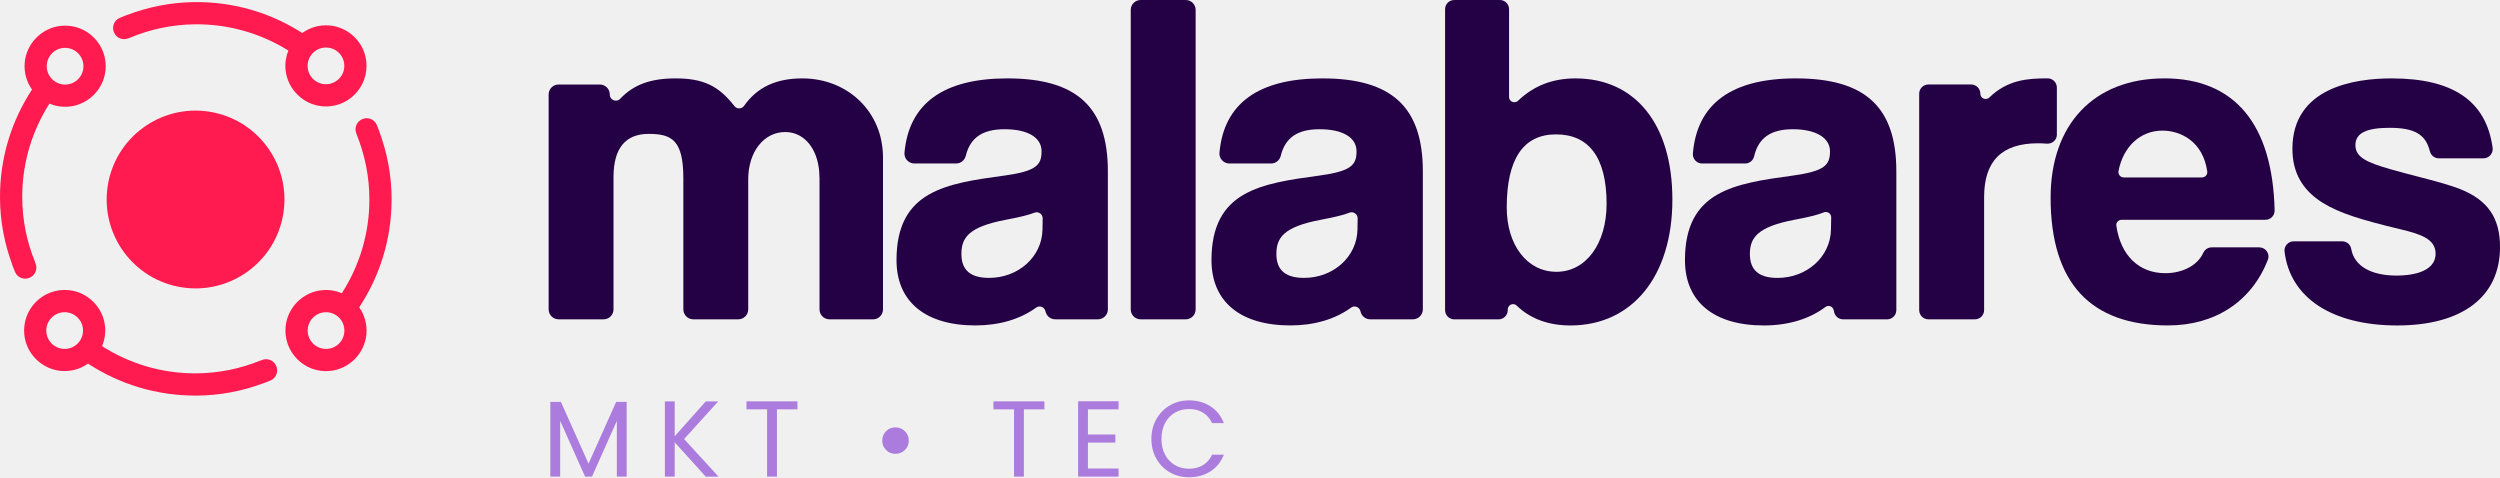
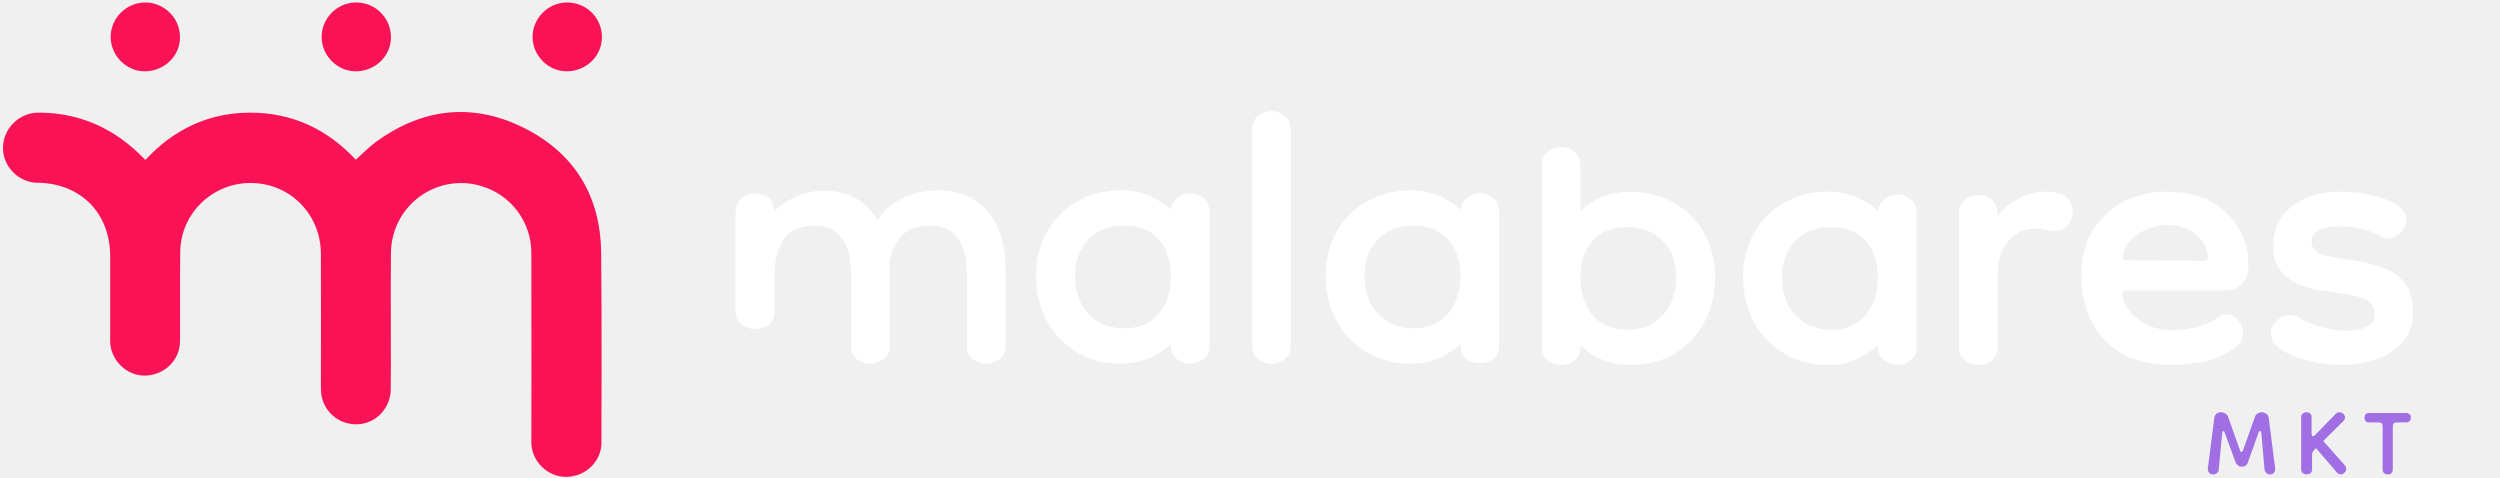
- <svg xmlns="http://www.w3.org/2000/svg" id="Camada_2" data-name="Camada 2" viewBox="0 0 1009.67 192.75">
-   <defs>
-     <style>
-       .cls-1 {
-         fill: #240144;
-       }
- 
-       .cls-1, .cls-2, .cls-3 {
-         stroke-width: 0px;
-       }
- 
-       .cls-2 {
-         fill: #ab7cdd;
-       }
- 
-       .cls-3 {
-         fill: #ff1a4f;
-       }
-     </style>
-   </defs>
-   <g id="Camada_1-2" data-name="Camada 1">
-     <g>
-       <g>
-         <circle class="cls-3" cx="78.99" cy="80.58" r="35.9" transform="translate(-12.69 146.37) rotate(-81.24)" />
-         <path class="cls-3" d="m158.16,80.58c0-9.55-1.74-18.7-4.86-27.17-.04-.17-.09-.33-.15-.49-.31-.83-.63-1.65-.97-2.46-1.06-2.57-4.2-3.5-6.53-1.99-.03.02-.05.03-.08.05-1.8,1.16-2.46,3.46-1.64,5.44.06.15.11.29.17.44,0,.02,0,.05,0,.07,3.26,8.08,5.08,16.88,5.08,26.11,0,13.93-4.1,26.91-11.13,37.84-2.37-1.01-5.03-1.48-7.82-1.24-7.76.66-14.1,6.9-14.87,14.65-1.03,10.33,7.61,18.99,17.94,17.98,7.75-.76,13.99-7.07,14.68-14.83.36-4.05-.78-7.83-2.91-10.86,8.26-12.5,13.08-27.47,13.08-43.54Zm-19.21,54.38c-.56,2.92-2.91,5.27-5.82,5.82-5.22,1-9.73-3.51-8.73-8.73.56-2.92,2.91-5.27,5.82-5.82,5.22-1,9.73,3.51,8.73,8.73Z" />
-         <path class="cls-3" d="m79.14,159.78c9.55-.04,18.69-1.81,27.16-4.97.16-.04.33-.09.49-.16.82-.31,1.64-.64,2.45-.98,2.56-1.07,3.48-4.21,1.96-6.54-.02-.03-.03-.05-.05-.08-1.17-1.8-3.46-2.44-5.44-1.62-.14.06-.29.11-.44.17-.02,0-.05,0-.07,0-8.07,3.29-16.86,5.15-26.09,5.19-13.93.05-26.92-3.99-37.88-10.98,1-2.38,1.46-5.04,1.21-7.83-.69-7.76-6.95-14.07-14.71-14.81-10.34-.99-18.96,7.69-17.91,18.01.79,7.75,7.12,13.96,14.88,14.62,4.06.34,7.83-.81,10.85-2.95,12.53,8.21,27.52,12.97,43.59,12.91Zm-54.45-19c-2.92-.55-5.28-2.89-5.85-5.8-1.02-5.21,3.48-9.74,8.7-8.76,2.92.55,5.28,2.89,5.85,5.8,1.02,5.21-3.48,9.74-8.7,8.76Z" />
-         <path class="cls-3" d="m0,79.76c.03,9.55,1.8,18.69,4.96,27.16.04.16.09.33.15.49.31.82.64,1.64.98,2.45,1.07,2.56,4.21,3.48,6.54,1.96.03-.02.05-.03.08-.05,1.8-1.17,2.44-3.46,1.62-5.44-.06-.14-.11-.29-.17-.44,0-.02,0-.05,0-.07-3.29-8.07-5.15-16.86-5.18-26.09-.05-13.93,4-26.92,10.99-37.88,2.38,1,5.04,1.46,7.83,1.21,7.76-.69,14.07-6.95,14.82-14.71.99-10.34-7.68-18.96-18.01-17.91-7.75.79-13.96,7.12-14.63,14.88-.35,4.06.81,7.83,2.95,10.85C4.7,48.7-.06,63.68,0,79.76ZM19.01,25.31c.55-2.92,2.89-5.28,5.8-5.84,5.21-1.02,9.74,3.48,8.76,8.7-.55,2.92-2.89,5.28-5.8,5.84-5.21,1.02-9.74-3.48-8.76-8.7Z" />
-         <path class="cls-3" d="m78.36.85c-9.55.13-18.67,1.99-27.11,5.23-.16.04-.33.1-.49.16-.82.32-1.64.66-2.44,1-2.55,1.1-3.44,4.25-1.9,6.56.02.03.03.05.05.08,1.19,1.79,3.49,2.41,5.46,1.56.14-.06.29-.12.44-.18.02,0,.05,0,.07,0,8.03-3.37,16.81-5.32,26.04-5.44,13.93-.19,26.96,3.73,37.99,10.6-.98,2.39-1.41,5.05-1.13,7.84.77,7.75,7.09,14,14.86,14.67,10.35.89,18.88-7.87,17.73-18.19-.86-7.74-7.26-13.89-15.03-14.47-4.06-.3-7.82.89-10.82,3.06C109.47,5.24,94.43.63,78.36.85Zm54.64,18.46c2.92.52,5.31,2.83,5.9,5.74,1.07,5.2-3.38,9.77-8.61,8.85-2.92-.52-5.31-2.83-5.9-5.74-1.07-5.2,3.38-9.77,8.61-8.85Z" />
-       </g>
-       <g>
-         <path class="cls-1" d="m405.59,70.91c-23.35,3.21-43.52,5.98-43.52,34.14,0,16.76,11.62,26.38,31.88,26.38,9.58,0,18.05-2.49,24.49-7.19.67-.49,1.49-.6,2.27-.31.78.3,1.35.96,1.53,1.79l.02.08c.41,1.86,2.03,3.16,3.93,3.16h17.23c2.21,0,4.01-1.8,4.01-4.01v-55.73c0-25.98-12.52-37.56-40.6-37.56-25.78,0-39.75,10.1-41.54,30.02-.1,1.1.28,2.21,1.03,3.03.76.84,1.85,1.32,2.98,1.32h16.85c1.85,0,3.46-1.29,3.91-3.14,1.79-7.3,6.76-10.7,15.64-10.7,9.36,0,14.95,3.32,14.95,8.89s-2.09,8.05-15.06,9.84Zm-17.31,31.68c0-6.61,2.94-10.99,17.94-13.83,5.66-1.06,9.14-1.92,11.62-2.88.28-.11.56-.16.84-.16.48,0,.95.15,1.37.44.68.48,1.07,1.25,1.06,2.08l-.08,4.47c-.19,10.94-9.67,19.52-21.59,19.52-7.51,0-11.16-3.16-11.16-9.64Zm34.74,23.05h0s0,0,0,0h0Z" />
-         <rect class="cls-1" x="456.67" width="26.21" height="128.97" rx="4.01" ry="4.01" />
-         <path class="cls-1" d="m532.8,70.91c-23.35,3.21-43.52,5.98-43.52,34.14,0,16.76,11.62,26.38,31.88,26.38,9.58,0,18.05-2.49,24.49-7.19.67-.49,1.49-.6,2.27-.31.78.3,1.35.96,1.53,1.79l.02.08c.41,1.86,2.03,3.16,3.93,3.16h17.23c2.21,0,4.01-1.8,4.01-4.01v-55.73c0-25.98-12.52-37.56-40.6-37.56-25.78,0-39.75,10.1-41.54,30.02-.1,1.1.28,2.21,1.03,3.03.76.84,1.85,1.32,2.98,1.32h16.85c1.85,0,3.46-1.29,3.91-3.14,1.79-7.3,6.76-10.7,15.64-10.7,9.36,0,14.95,3.32,14.95,8.89s-2.09,8.05-15.06,9.84Zm-17.31,31.68c0-6.61,2.94-10.99,17.94-13.83,5.66-1.06,9.14-1.92,11.62-2.88.28-.11.56-.16.84-.16.48,0,.95.15,1.37.44.68.48,1.07,1.25,1.06,2.08l-.08,4.47c-.19,10.94-9.67,19.52-21.59,19.52-7.51,0-11.16-3.16-11.16-9.64Zm34.74,23.05h0s0,0,0,0h0Z" />
-         <path class="cls-1" d="m636.36,31.66c-9.29,0-16.89,2.94-23.23,9-.78.75-1.75.72-2.4.45-.79-.34-1.27-1.07-1.27-1.94V3.72c0-2.05-1.67-3.72-3.72-3.72h-18.4c-2.05,0-3.72,1.67-3.72,3.72v121.54c0,2.05,1.67,3.72,3.72,3.72h17.88c2.01,0,3.68-1.64,3.71-3.65v-.39c.02-1.04.7-1.69,1.33-1.95.81-.33,1.67-.17,2.3.44,5.5,5.32,12.8,8.01,21.7,8.01,25.01,0,41.16-19.95,41.16-50.83s-15.34-48.94-39.08-48.94Zm12.49,50.64c0,16.17-8.33,27.47-20.26,27.47s-20.07-10.91-20.07-25.95c0-19.61,6.69-29.55,19.88-29.55s20.45,9.17,20.45,28.03Z" />
-         <path class="cls-1" d="m725.27,31.66c-25.92,0-39.9,10.21-41.57,30.34-.09,1.03.27,2.05.97,2.82.7.77,1.71,1.21,2.74,1.21h17.41c1.73,0,3.22-1.2,3.62-2.91,1.74-7.46,6.73-10.93,15.69-10.93s14.95,3.32,14.95,8.89-2.09,8.05-15.06,9.84c-23.35,3.21-43.52,5.98-43.52,34.14,0,16.76,11.62,26.38,31.88,26.38,9.78,0,18.38-2.58,24.86-7.47.57-.43,1.3-.53,1.99-.27.7.26,1.2.85,1.35,1.57.05.26.11.53.17.78.39,1.72,1.89,2.92,3.63,2.92h17.77c2.05,0,3.72-1.67,3.72-3.72v-56.03c0-25.98-12.52-37.56-40.6-37.56Zm14.29,56.13l-.09,4.93c-.19,10.94-9.67,19.52-21.59,19.52-7.51,0-11.16-3.16-11.16-9.64s2.94-10.99,17.94-13.83c5.94-1.11,9.39-1.98,11.93-3,.27-.11.55-.16.83-.16.43,0,.85.13,1.22.39.6.41.93,1.07.92,1.8Z" />
-         <path class="cls-1" d="m830.7,54.33v-18.96c0-2.05-1.67-3.72-3.72-3.72h-.29c-7.75,0-15.92.59-23.22,7.69-.78.75-1.74.73-2.38.46-.81-.34-1.29-1.07-1.29-1.96,0-2.05-1.67-3.72-3.72-3.72h-17.26c-2.05,0-3.72,1.67-3.72,3.72v87.41c0,2.05,1.67,3.72,3.72,3.72h18.78c2.05,0,3.72-1.67,3.72-3.72v-45.6c0-14.65,7.12-21.78,21.78-21.78,1.17,0,2.36.05,3.52.15,1.05.08,2.11-.26,2.89-.97.77-.71,1.2-1.67,1.2-2.72Z" />
-         <path class="cls-1" d="m874.09,31.66c-28.32,0-45.91,18.46-45.91,48.18,0,34.23,15.96,51.59,47.42,51.59,19.03,0,33.73-9.66,40.33-26.51.44-1.12.29-2.38-.39-3.38-.7-1.02-1.85-1.64-3.09-1.64h-19.24c-1.45,0-2.79.89-3.4,2.25-2.24,4.97-8.26,8.18-15.33,8.18-10.65,0-18.03-7.17-19.76-19.17-.09-.6.09-1.18.49-1.64.42-.48,1.02-.75,1.65-.75h58.07c1.01,0,1.96-.4,2.67-1.13.7-.71,1.07-1.65,1.05-2.64-.8-34.9-16.2-53.35-44.54-53.35Zm16.86,39.25c-.42.48-1.02.75-1.65.75h-31.59c-.64,0-1.24-.28-1.65-.78-.42-.5-.59-1.17-.46-1.81,1.89-9.91,8.85-16.32,17.73-16.32,7.3,0,16.42,4.33,18.11,16.54.08.59-.09,1.16-.49,1.62Z" />
-         <path class="cls-1" d="m993.82,76.46c-4.74-1.87-10.78-3.44-17.17-5.1-3.48-.9-7.08-1.84-10.77-2.89-10.09-2.86-14.6-4.96-14.6-9.86s4.52-6.99,13.82-6.99c10.02,0,14.57,2.65,16.24,9.44.42,1.7,1.9,2.88,3.61,2.88h18.04c1.07,0,2.1-.47,2.81-1.28.7-.81,1.03-1.88.89-2.93-2.55-18.89-15.9-28.07-40.83-28.07-14.95,0-40.03,3.7-40.03,28.46,0,9.46,3.96,16.57,12.12,21.71,6.91,4.34,15.97,7.02,31.33,10.72,8.15,1.94,14.38,3.9,14.38,9.86,0,8.02-10.99,8.89-15.71,8.89-10.49,0-17.19-3.94-18.37-10.8-.31-1.76-1.84-3.04-3.65-3.04h-19.58c-1.07,0-2.09.46-2.8,1.26-.69.78-1.02,1.82-.9,2.84,2.21,18.71,19.22,29.88,45.49,29.88s41.54-11.55,41.54-31.68c0-11.68-4.89-18.86-15.85-23.29Z" />
-       </g>
-       <g>
-         <path class="cls-2" d="m253.09,162.31v30.18h-3.97v-22.5l-10.03,22.5h-2.79l-10.07-22.54v22.54h-3.97v-30.18h4.27l11.16,24.94,11.16-24.94h4.23Z" />
-         <path class="cls-2" d="m285.01,192.49l-12.52-13.87v13.87h-3.97v-30.39h3.97v14.09l12.56-14.09h5.02l-13.78,15.22,13.91,15.18h-5.19Z" />
-         <path class="cls-2" d="m322.07,162.09v3.23h-8.29v27.17h-3.97v-27.17h-8.33v-3.23h20.58Z" />
-         <path class="cls-2" d="m357.85,181.74c-1.03-1.03-1.55-2.29-1.55-3.77s.52-2.78,1.55-3.82,2.29-1.55,3.77-1.55,2.79.52,3.84,1.55c1.05,1.03,1.57,2.31,1.57,3.82s-.52,2.74-1.57,3.77c-1.05,1.03-2.33,1.55-3.84,1.55s-2.74-.52-3.77-1.55Z" />
-         <path class="cls-2" d="m421.8,162.09v3.23h-8.29v27.17h-3.97v-27.17h-8.33v-3.23h20.58Z" />
-         <path class="cls-2" d="m439.38,165.32v10.16h11.08v3.27h-11.08v10.47h12.38v3.27h-16.35v-30.44h16.35v3.27h-12.38Z" />
-         <path class="cls-2" d="m467.02,169.27c1.34-2.37,3.16-4.22,5.47-5.56,2.31-1.34,4.88-2.01,7.7-2.01,3.31,0,6.21.8,8.68,2.4,2.47,1.6,4.27,3.87,5.41,6.8h-4.75c-.84-1.83-2.06-3.24-3.64-4.23-1.59-.99-3.48-1.48-5.69-1.48s-4.03.5-5.71,1.48c-1.69.99-3.01,2.39-3.97,4.21-.96,1.82-1.44,3.95-1.44,6.39s.48,4.53,1.44,6.34c.96,1.82,2.28,3.22,3.97,4.21,1.68.99,3.59,1.48,5.71,1.48s4.11-.49,5.69-1.46c1.58-.97,2.8-2.38,3.64-4.21h4.75c-1.13,2.91-2.94,5.15-5.41,6.74-2.47,1.58-5.36,2.38-8.68,2.38-2.82,0-5.39-.66-7.7-1.98-2.31-1.32-4.14-3.16-5.47-5.52-1.34-2.36-2.01-5.02-2.01-7.98s.67-5.63,2.01-8Z" />
-       </g>
-       <path class="cls-1" d="m330.98,71.69v53.27c0,2.21,1.8,4.01,4.01,4.01h17.61c2.21,0,4.01-1.8,4.01-4.01v-61.42c0-18.17-14.03-31.88-32.63-31.88-10.57,0-18.24,3.62-23.45,11.06-.46.65-1.17,1.03-1.95,1.05-.02,0-.04,0-.06,0-.76,0-1.46-.35-1.94-.95-6.41-8.24-12.63-11.16-23.78-11.16-10.06,0-16.94,2.54-22.32,8.23-.83.88-1.91.88-2.66.58-.75-.3-1.55-1.05-1.55-2.33,0-2.21-1.8-4.01-4.01-4.01h-16.67c-2.21,0-4.01,1.8-4.01,4.01v86.81c0,2.21,1.8,4.01,4.01,4.01h18.18c2.21,0,4.01-1.8,4.01-4.01v-53.46c0-11.56,4.78-17.42,14.2-17.42s14,2.6,14,17.99v52.89c0,2.21,1.8,4.01,4.01,4.01h18.18c2.21,0,4.01-1.8,4.01-4.01v-52.51c0-11.08,6.29-19.12,14.95-19.12,8.13,0,13.82,7.55,13.82,18.36Z" />
-     </g>
+ <svg xmlns="http://www.w3.org/2000/svg" version="1.1" id="Camada_2_00000062892540878636429150000012959252214743955844_" x="0px" y="0px" viewBox="0 0 1009.7 192.8" style="enable-background:new 0 0 1009.7 192.8;" xml:space="preserve">
+   <style type="text/css">
+ 	.st0{fill:#FA1256;}
+ 	.st1{fill:#FFFFFF;}
+ 	.st2{fill:#A26EE4;}
+ </style>
+   <g>
+     <path class="st0" d="M58.8,28.8c7.9-0.2,14.1-6.5,13.9-14.1C72.5,7,66.1,0.9,58.5,1c-7.7,0.1-13.9,6.5-13.8,14.1   C44.8,22.7,51.3,29,58.8,28.8z" />
+     <path class="st0" d="M144,28.8c7.9-0.2,14.1-6.5,13.9-14.1C157.7,7,151.4,0.9,143.7,1c-7.7,0.1-13.9,6.5-13.8,14.1   C130,22.7,136.5,29,144,28.8z" />
+     <path class="st0" d="M229.2,28.8c7.9-0.2,14.1-6.5,13.9-14.1C243,7,236.6,0.9,228.9,1c-7.7,0.1-13.9,6.5-13.8,14.1   C215.2,22.7,221.7,29,229.2,28.8z" />
+     <path class="st0" d="M210.9,51.3c-20.6-10-40.7-7.4-59.2,6.1c-2.8,2.1-5.3,4.7-8,7.1c-11.5-12.3-25.6-19-42.6-19   c-16.9,0-31,6.8-42.4,19.1C46.8,52.1,32.9,45.8,16.6,45.5c-0.4,0-0.8,0-1.3,0C7.5,45.6,1.1,52.2,1.2,59.9c0.1,7.3,6,13.4,13.2,13.9   c0.2,0,0.3,0,0.5,0c17.6,0.1,29.6,12.2,29.6,29.7c0,11,0,34.1,0,34.4c0.1,7.6,6.7,14,14.2,13.8c7.8-0.2,13.9-6.3,14-13.7   c0.1-0.8-0.1-24.9,0.1-36.5c0.3-15.4,13-27.6,28.4-27.6c15.8,0,28.3,12.5,28.4,28.5c0.1,17.8,0,35.6,0,53.4c0,1.6,0,3.2,0.4,4.7   c1.6,6.9,8.1,11.5,15.3,10.8c6.8-0.7,12.2-6.4,12.5-13.6c0.2-5.6-0.1-42.8,0.1-55.7c0.3-19.2,18.8-32.5,37-26.7   c11.7,3.7,19.7,14.5,19.7,26.8c0.1,25.2,0,76.5,0,76.7c0.1,7.6,6.7,14,14.3,13.8c7.6-0.2,13.6-6,14-13.1h0c0,0,0.2-52-0.1-77.2   C242.6,78.8,231.7,61.4,210.9,51.3z" />
+   </g>
+   <g>
+     <path class="st1" d="M658.5,147.4c-4.3,0-8.1-0.7-11.5-2.2c-3.4-1.4-6.3-3.4-8.7-5.8v0.9c0,2.3-0.8,4.1-2.4,5.3s-3.4,1.8-5.4,1.8   c-2,0-3.8-0.6-5.4-1.8s-2.4-3-2.4-5.3V67.1c0-2.6,0.8-4.5,2.4-5.8c1.6-1.3,3.4-1.9,5.4-1.9c2,0,3.8,0.7,5.4,1.9   c1.6,1.3,2.4,3.2,2.4,5.8v18.2c2.4-2.4,5.3-4.4,8.7-5.7c3.4-1.4,7.2-2.1,11.5-2.1c6.7,0,12.6,1.5,17.8,4.5c5.1,3,9.1,7.1,12,12.3   c2.9,5.2,4.4,11.1,4.4,17.7c0,6.7-1.5,12.8-4.4,18.2c-2.9,5.4-6.9,9.7-12,12.7C671.1,145.9,665.2,147.4,658.5,147.4z M657.1,133.2   c6,0,10.8-1.9,14.4-5.8s5.5-9.1,5.5-15.5c0-6.1-1.8-11-5.5-14.7c-3.7-3.7-8.5-5.5-14.4-5.5c-5.8,0-10.4,1.8-13.8,5.5   c-3.4,3.7-5,8.6-5,14.7c0,6.4,1.7,11.6,5,15.5C646.7,131.2,651.3,133.2,657.1,133.2z" />
+     <path class="st1" d="M738.3,147.4c-6.6,0-12.5-1.5-17.7-4.6c-5.2-3.1-9.2-7.3-12.2-12.7c-2.9-5.4-4.4-11.5-4.4-18.2   c0-6.6,1.5-12.5,4.4-17.7c2.9-5.2,7-9.3,12.2-12.3c5.2-3,11.1-4.5,17.7-4.5c4.3,0,8.1,0.7,11.5,2.2c3.4,1.5,6.3,3.3,8.7,5.6   c0.3-2.1,1.2-3.8,2.8-4.9c1.5-1.1,3.2-1.7,5-1.7c2,0,3.8,0.7,5.4,1.9c1.6,1.3,2.4,3.2,2.4,5.8v53.9c0,2.3-0.8,4.1-2.4,5.3   c-1.6,1.2-3.4,1.8-5.4,1.8c-2,0-3.8-0.6-5.4-1.8c-1.6-1.2-2.4-3-2.4-5.3v-0.9c-2.4,2.4-5.4,4.4-8.7,5.8   C746.4,146.7,742.5,147.4,738.3,147.4z M739.6,133.2c5.8,0,10.4-1.9,13.8-5.8c3.4-3.9,5-9.1,5-15.5c0-6.1-1.7-11-5-14.7   c-3.4-3.7-7.9-5.5-13.8-5.5c-6,0-10.8,1.8-14.4,5.5c-3.7,3.7-5.5,8.6-5.5,14.7c0,6.4,1.8,11.6,5.5,15.5S733.7,133.2,739.6,133.2z" />
+     <path class="st1" d="M806.8,111.2v29.1c0,2.3-0.8,4.1-2.4,5.3s-3.4,1.8-5.4,1.8c-2,0-3.8-0.6-5.4-1.8c-1.6-1.2-2.4-3-2.4-5.3V86.4   c0-2.6,0.8-4.5,2.4-5.8c1.6-1.3,3.4-1.9,5.4-1.9c2,0,3.8,0.7,5.4,1.9c1.6,1.3,2.4,3.2,2.4,5.8v0.9c2.1-2.9,4.9-5.3,8.4-7.1   c3.4-1.8,7.1-2.8,10.9-2.8c1.8,0,3.7,0.2,5.5,0.7c1.8,0.5,3.2,1.4,4.1,2.8c0.9,1.4,1.4,2.9,1.4,4.6c0,2-0.7,3.8-1.9,5.4   c-1.3,1.6-3.2,2.4-5.6,2.4c-1.1,0-2.2-0.1-3.3-0.5c-1.1-0.3-2.6-0.5-4.2-0.5c-4.4,0-8.1,1.7-10.9,5   C808.2,100.8,806.8,105.4,806.8,111.2z" />
+     <path class="st1" d="M877,147.4c-11.5,0-20.4-3.3-26.8-9.9c-6.4-6.6-9.6-15.4-9.6-26.6c0-9.8,3.2-17.8,9.7-24.1   c6.5-6.3,14.9-9.4,25.1-9.4c9.9,0,17.9,2.9,23.8,8.6c6,5.7,8.9,12.8,8.9,21.2c0,3.4-0.9,5.9-2.6,7.6c-1.8,1.7-4,2.5-6.8,2.5h-39.9   c-1.5,0-2.1,0.8-1.6,2.5c1.2,4.3,3.7,7.6,7.5,10c3.7,2.4,8,3.6,12.7,3.6c3.5,0,6.9-0.5,10.2-1.4c3.3-0.9,6.2-2.3,8.6-4.1   c0.8-0.6,1.8-0.9,3-0.9c1.7,0,3.2,0.7,4.6,2.2c1.4,1.5,2.1,3.2,2.1,5.2c0,0.9-0.2,1.8-0.5,2.8c-0.3,0.9-1,1.8-2.1,2.8   c-4,2.9-8.2,4.9-12.7,6C886.1,146.8,881.5,147.4,877,147.4z M890.3,105.4c0.9,0,1.4-0.5,1.4-1.4c0-3.5-1.6-6.6-4.7-9.2   c-3.1-2.6-7-3.9-11.6-3.9c-4,0-7.8,1.1-11.3,3.2c-3.6,2.1-5.8,5-6.5,8.5v0.2c-0.2,0.6-0.2,1.1-0.1,1.6c0.1,0.5,0.7,0.7,1.9,0.7   L890.3,105.4z" />
+     <path class="st1" d="M945.7,147.4c-4.4,0-8.9-0.6-13.5-1.7c-4.6-1.1-8.6-2.9-12.2-5.4c-1.8-1.7-2.8-3.5-2.8-5.5   c0-2,0.8-3.7,2.4-5.3c1.6-1.5,3.4-2.3,5.4-2.3c1.1,0,2.1,0.3,3.2,0.9c2.8,1.7,5.9,3,9.5,4c3.6,1,7,1.5,10.2,1.5   c3.1,0,5.7-0.5,7.9-1.6c2.2-1.1,3.3-2.8,3.3-5.3c0-2.4-1.1-4.3-3.2-5.5c-2.1-1.2-5.8-2.1-11-2.8c-2.1-0.3-4.7-0.7-7.7-1.1   c-3-0.5-5.9-1.3-8.8-2.5c-2.9-1.2-5.4-3.1-7.3-5.5c-2-2.4-3-5.7-3-9.9c0-6.7,2.5-12.1,7.5-16c5-4,11.7-6,20.1-6   c4.9,0,9.5,0.6,13.9,1.8c4.4,1.2,7.6,2.7,9.7,4.6c1.7,1.4,2.5,3,2.5,4.8c0,2-0.7,3.7-2.1,5.3c-1.4,1.5-3.1,2.3-5,2.3   c-1.1,0-2.1-0.2-3-0.7c-2.4-1.4-5.2-2.4-8.1-3.1c-3-0.7-5.8-1-8.6-1c-3.2,0-5.9,0.5-8.1,1.5c-2.2,1-3.3,2.6-3.3,4.7   c0,1.5,0.6,2.9,1.9,4c1.3,1.1,4.7,2.1,10.2,2.9c2.6,0.3,5.5,0.8,8.8,1.4c3.3,0.6,6.5,1.6,9.5,2.9c3.1,1.3,5.6,3.3,7.6,6.1   c2,2.7,3,6.5,3,11.2c0,4.9-1.4,8.9-4.1,12c-2.8,3.1-6.3,5.5-10.7,7C955.5,146.6,950.8,147.4,945.7,147.4z" />
+   </g>
+   <g>
+     <path class="st1" d="M304.9,132.9c-2,0-3.8-0.6-5.4-1.8c-1.6-1.2-2.4-3-2.4-5.3V85.9c0-2.6,0.8-4.5,2.4-5.8   c1.6-1.3,3.4-1.9,5.4-1.9c1.5,0,3,0.3,4.4,1c1.4,0.7,2.4,1.9,3,3.6c0.3,0.9,0.5,1.8,0.5,2.5c2.3-2.4,5.3-4.4,8.9-6   c3.7-1.5,7.3-2.3,10.8-2.3c9.9,0,17.3,4,22,11.9c1.8-3.2,4.8-6,9.1-8.4c4.2-2.4,9.4-3.6,15.5-3.6c8.3,0,14.8,2.8,19.7,8.3   c4.9,5.5,7.3,13.6,7.3,24.3v30.3c0,2.3-0.8,4.1-2.5,5.3c-1.7,1.2-3.4,1.8-5.3,1.8c-2,0-3.8-0.6-5.4-1.8s-2.4-3-2.4-5.3v-28.9   c0-13.1-4.9-19.7-14.7-19.7c-5.5,0-9.5,1.5-11.9,4.4c-2.4,2.9-4,6.3-4.6,10.3v33.9c0,2.3-0.8,4.1-2.5,5.3c-1.7,1.2-3.4,1.8-5.3,1.8   c-2,0-3.8-0.6-5.4-1.8s-2.4-3-2.4-5.3v-28.9c0-6.7-1.3-11.7-3.9-14.9c-2.6-3.2-6.1-4.8-10.5-4.8c-6.6,0-11,2-13.2,6.1   c-2.2,4.1-3.3,8.5-3.3,13.4v15.2c0,2.3-0.8,4.1-2.4,5.3C308.7,132.3,306.9,132.9,304.9,132.9z" />
+     <path class="st1" d="M452.7,146.9c-6.6,0-12.5-1.5-17.7-4.6c-5.2-3.1-9.2-7.3-12.2-12.7c-2.9-5.4-4.4-11.5-4.4-18.2   c0-6.6,1.5-12.5,4.4-17.7c2.9-5.2,7-9.3,12.2-12.3c5.2-3,11.1-4.5,17.7-4.5c4.3,0,8.1,0.7,11.5,2.2c3.4,1.5,6.3,3.3,8.7,5.6   c0.3-2.1,1.2-3.8,2.8-4.9c1.5-1.1,3.2-1.7,5-1.7c2,0,3.8,0.7,5.4,1.9c1.6,1.3,2.4,3.2,2.4,5.8v53.9c0,2.3-0.8,4.1-2.4,5.3   c-1.6,1.2-3.4,1.8-5.4,1.8c-2,0-3.8-0.6-5.4-1.8c-1.6-1.2-2.4-3-2.4-5.3v-0.9c-2.4,2.4-5.4,4.4-8.7,5.8   C460.8,146.1,457,146.9,452.7,146.9z M454.1,132.6c5.8,0,10.4-1.9,13.8-5.8c3.4-3.9,5-9.1,5-15.5c0-6.1-1.7-11-5-14.7   c-3.4-3.7-7.9-5.5-13.8-5.5c-6,0-10.8,1.8-14.4,5.5c-3.7,3.7-5.5,8.6-5.5,14.7c0,6.4,1.8,11.6,5.5,15.5   C443.3,130.7,448.2,132.6,454.1,132.6z" />
+     <path class="st1" d="M513.5,146.9c-2,0-3.8-0.6-5.4-1.8c-1.6-1.2-2.4-3-2.4-5.3V52.6c0-2.6,0.8-4.5,2.4-5.8   c1.6-1.3,3.4-1.9,5.4-1.9c2,0,3.8,0.7,5.4,1.9c1.6,1.3,2.4,3.2,2.4,5.8v87.1c0,2.3-0.8,4.1-2.4,5.3   C517.3,146.2,515.5,146.9,513.5,146.9z" />
+     <path class="st1" d="M569.7,146.9c-6.6,0-12.5-1.5-17.7-4.6c-5.2-3.1-9.2-7.3-12.2-12.7c-2.9-5.4-4.4-11.5-4.4-18.2   c0-6.6,1.5-12.5,4.4-17.7c2.9-5.2,7-9.3,12.2-12.3c5.2-3,11.1-4.5,17.7-4.5c4.3,0,8.1,0.7,11.5,2.2c3.4,1.5,6.3,3.3,8.7,5.6   c0.3-2.1,1.2-3.8,2.8-4.9c1.5-1.1,3.2-1.7,5-1.7c2,0,3.8,0.7,5.4,1.9c1.6,1.3,2.4,3.2,2.4,5.8v53.9c0,2.3-0.8,4.1-2.4,5.3   c-1.6,1.2-3.4,1.8-5.4,1.8c-2,0-3.8-0.6-5.4-1.8c-1.6-1.2-2.4-3-2.4-5.3v-0.9c-2.4,2.4-5.4,4.4-8.7,5.8   C577.8,146.1,573.9,146.9,569.7,146.9z M571,132.6c5.8,0,10.4-1.9,13.8-5.8c3.4-3.9,5-9.1,5-15.5c0-6.1-1.7-11-5-14.7   c-3.4-3.7-7.9-5.5-13.8-5.5c-6,0-10.8,1.8-14.4,5.5c-3.7,3.7-5.5,8.6-5.5,14.7c0,6.4,1.8,11.6,5.5,15.5   C560.3,130.7,565.1,132.6,571,132.6z" />
+   </g>
+   <g>
+     <path class="st2" d="M893.8,191.6c-0.6,0-1.2-0.2-1.6-0.7c-0.4-0.5-0.6-1-0.5-1.7l2.6-20.3c0.1-0.8,0.4-1.4,0.9-1.8   c0.5-0.4,1.1-0.6,1.8-0.6c0.6,0,1.2,0.2,1.8,0.5c0.5,0.3,0.9,0.8,1.1,1.4l4.8,13.5c0.2,0.5,0.4,0.7,0.6,0.7c0.2,0,0.4-0.2,0.6-0.7   l4.8-13.5c0.2-0.6,0.6-1.1,1.1-1.4c0.5-0.3,1.1-0.5,1.7-0.5c0.6,0,1.2,0.2,1.8,0.6c0.6,0.4,0.9,1,1,1.8l2.6,20.3   c0.1,0.6-0.1,1.2-0.5,1.7c-0.4,0.5-0.9,0.7-1.6,0.7c-0.5,0-1-0.2-1.4-0.5c-0.4-0.4-0.7-0.8-0.8-1.4l-1.3-14.9   c0-0.5-0.2-0.7-0.5-0.7c-0.3,0-0.5,0.2-0.6,0.6l-4.3,12c-0.2,0.6-0.6,1.1-1,1.4c-0.4,0.3-0.9,0.4-1.5,0.4c-1.1,0-1.9-0.6-2.5-1.8   l-4.4-12c-0.2-0.4-0.4-0.6-0.6-0.6c-0.2,0-0.3,0.2-0.4,0.7l-1.4,14.9c0,0.6-0.3,1-0.7,1.4C894.8,191.5,894.3,191.6,893.8,191.6z" />
+     <path class="st2" d="M931.5,191.6c-0.5,0-1-0.2-1.4-0.5c-0.4-0.3-0.7-0.8-0.7-1.5v-21.1c0-0.7,0.2-1.2,0.7-1.5   c0.4-0.3,0.9-0.5,1.4-0.5c0.6,0,1.1,0.2,1.5,0.5c0.4,0.3,0.6,0.8,0.6,1.5v6.3c0,1,0.2,1.4,0.5,1.4c0.3,0,0.7-0.2,1.1-0.7l8-8.2   c0.5-0.5,1-0.8,1.6-0.8c0.6,0,1.1,0.2,1.6,0.6c0.4,0.4,0.7,0.9,0.7,1.5c0,0.5-0.2,0.9-0.5,1.3l-8.3,8.2l8.8,9.9   c0.4,0.4,0.5,0.9,0.5,1.3c0,0.6-0.2,1.1-0.7,1.6c-0.5,0.5-1,0.7-1.5,0.7c-0.6,0-1.1-0.3-1.6-0.8l-8.4-9.8l-0.8,0.8   c-0.5,0.5-0.8,1.1-0.8,1.9v5.9c0,0.6-0.2,1.1-0.6,1.5C932.5,191.5,932,191.6,931.5,191.6z" />
+     <path class="st2" d="M964.4,191.6c-0.6,0-1.2-0.2-1.5-0.5c-0.4-0.4-0.6-0.8-0.6-1.4v-17.6c0-1-0.5-1.5-1.6-1.5h-3.8   c-1.2,0-1.9-0.6-1.9-1.9c0-1.2,0.6-1.9,1.9-1.9h14.9c0.6,0,1,0.2,1.4,0.5c0.4,0.3,0.5,0.8,0.5,1.4c0,0.6-0.2,1-0.5,1.4   c-0.4,0.3-0.8,0.5-1.4,0.5H968c-1,0-1.6,0.5-1.6,1.5v17.6c0,0.6-0.2,1-0.6,1.4C965.5,191.5,965,191.6,964.4,191.6z" />
  </g>
</svg>
